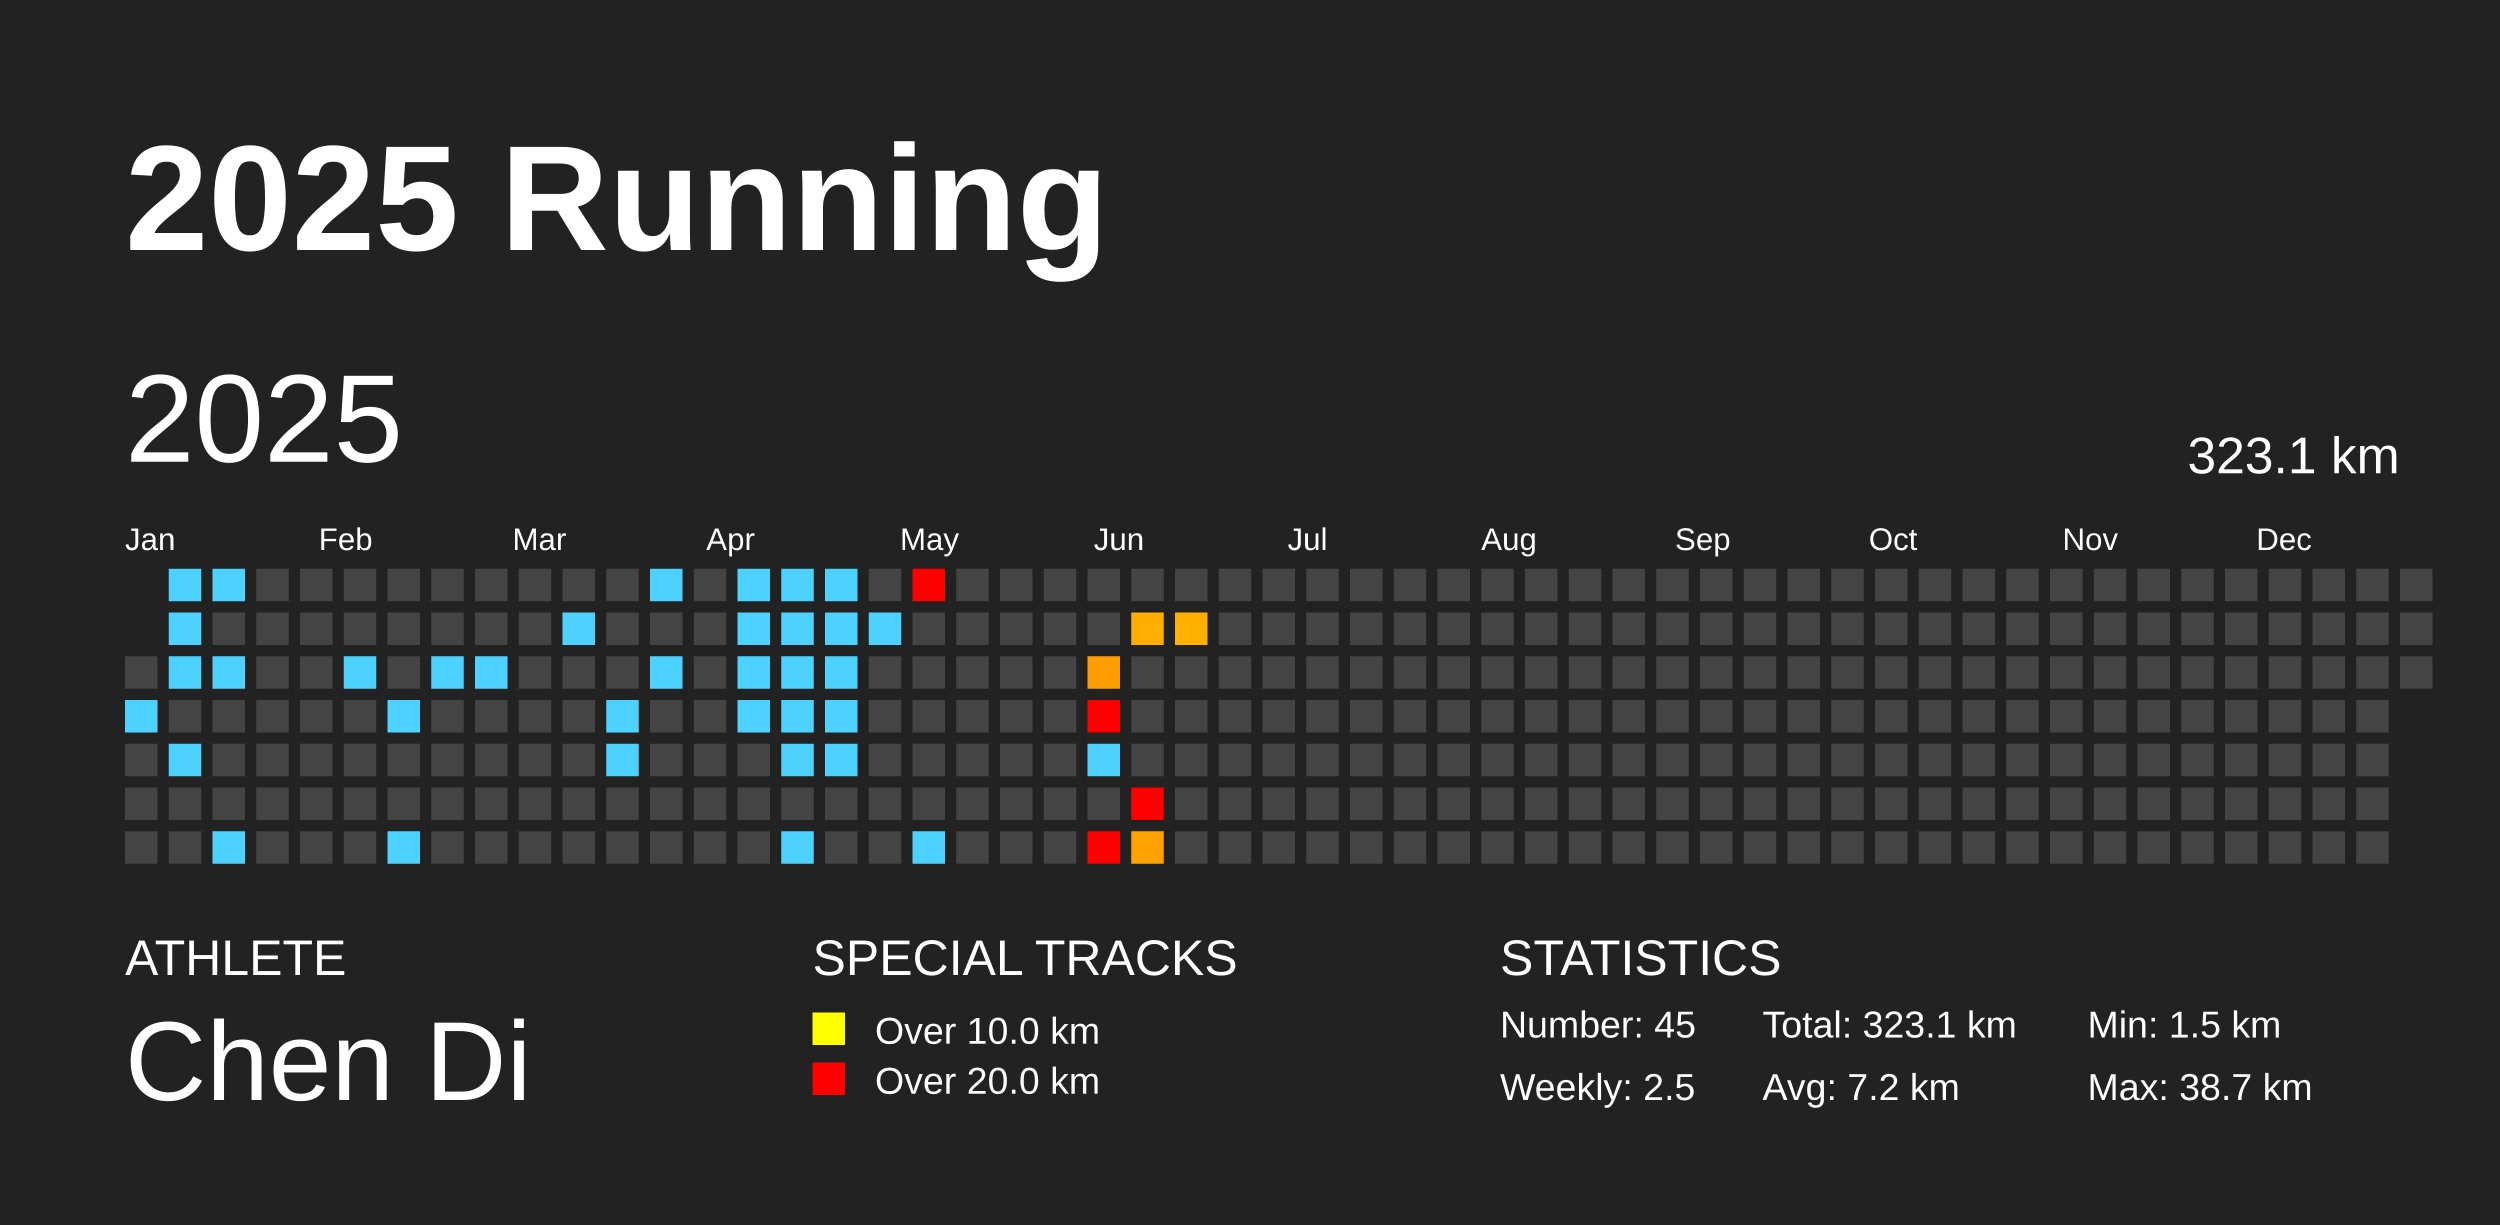
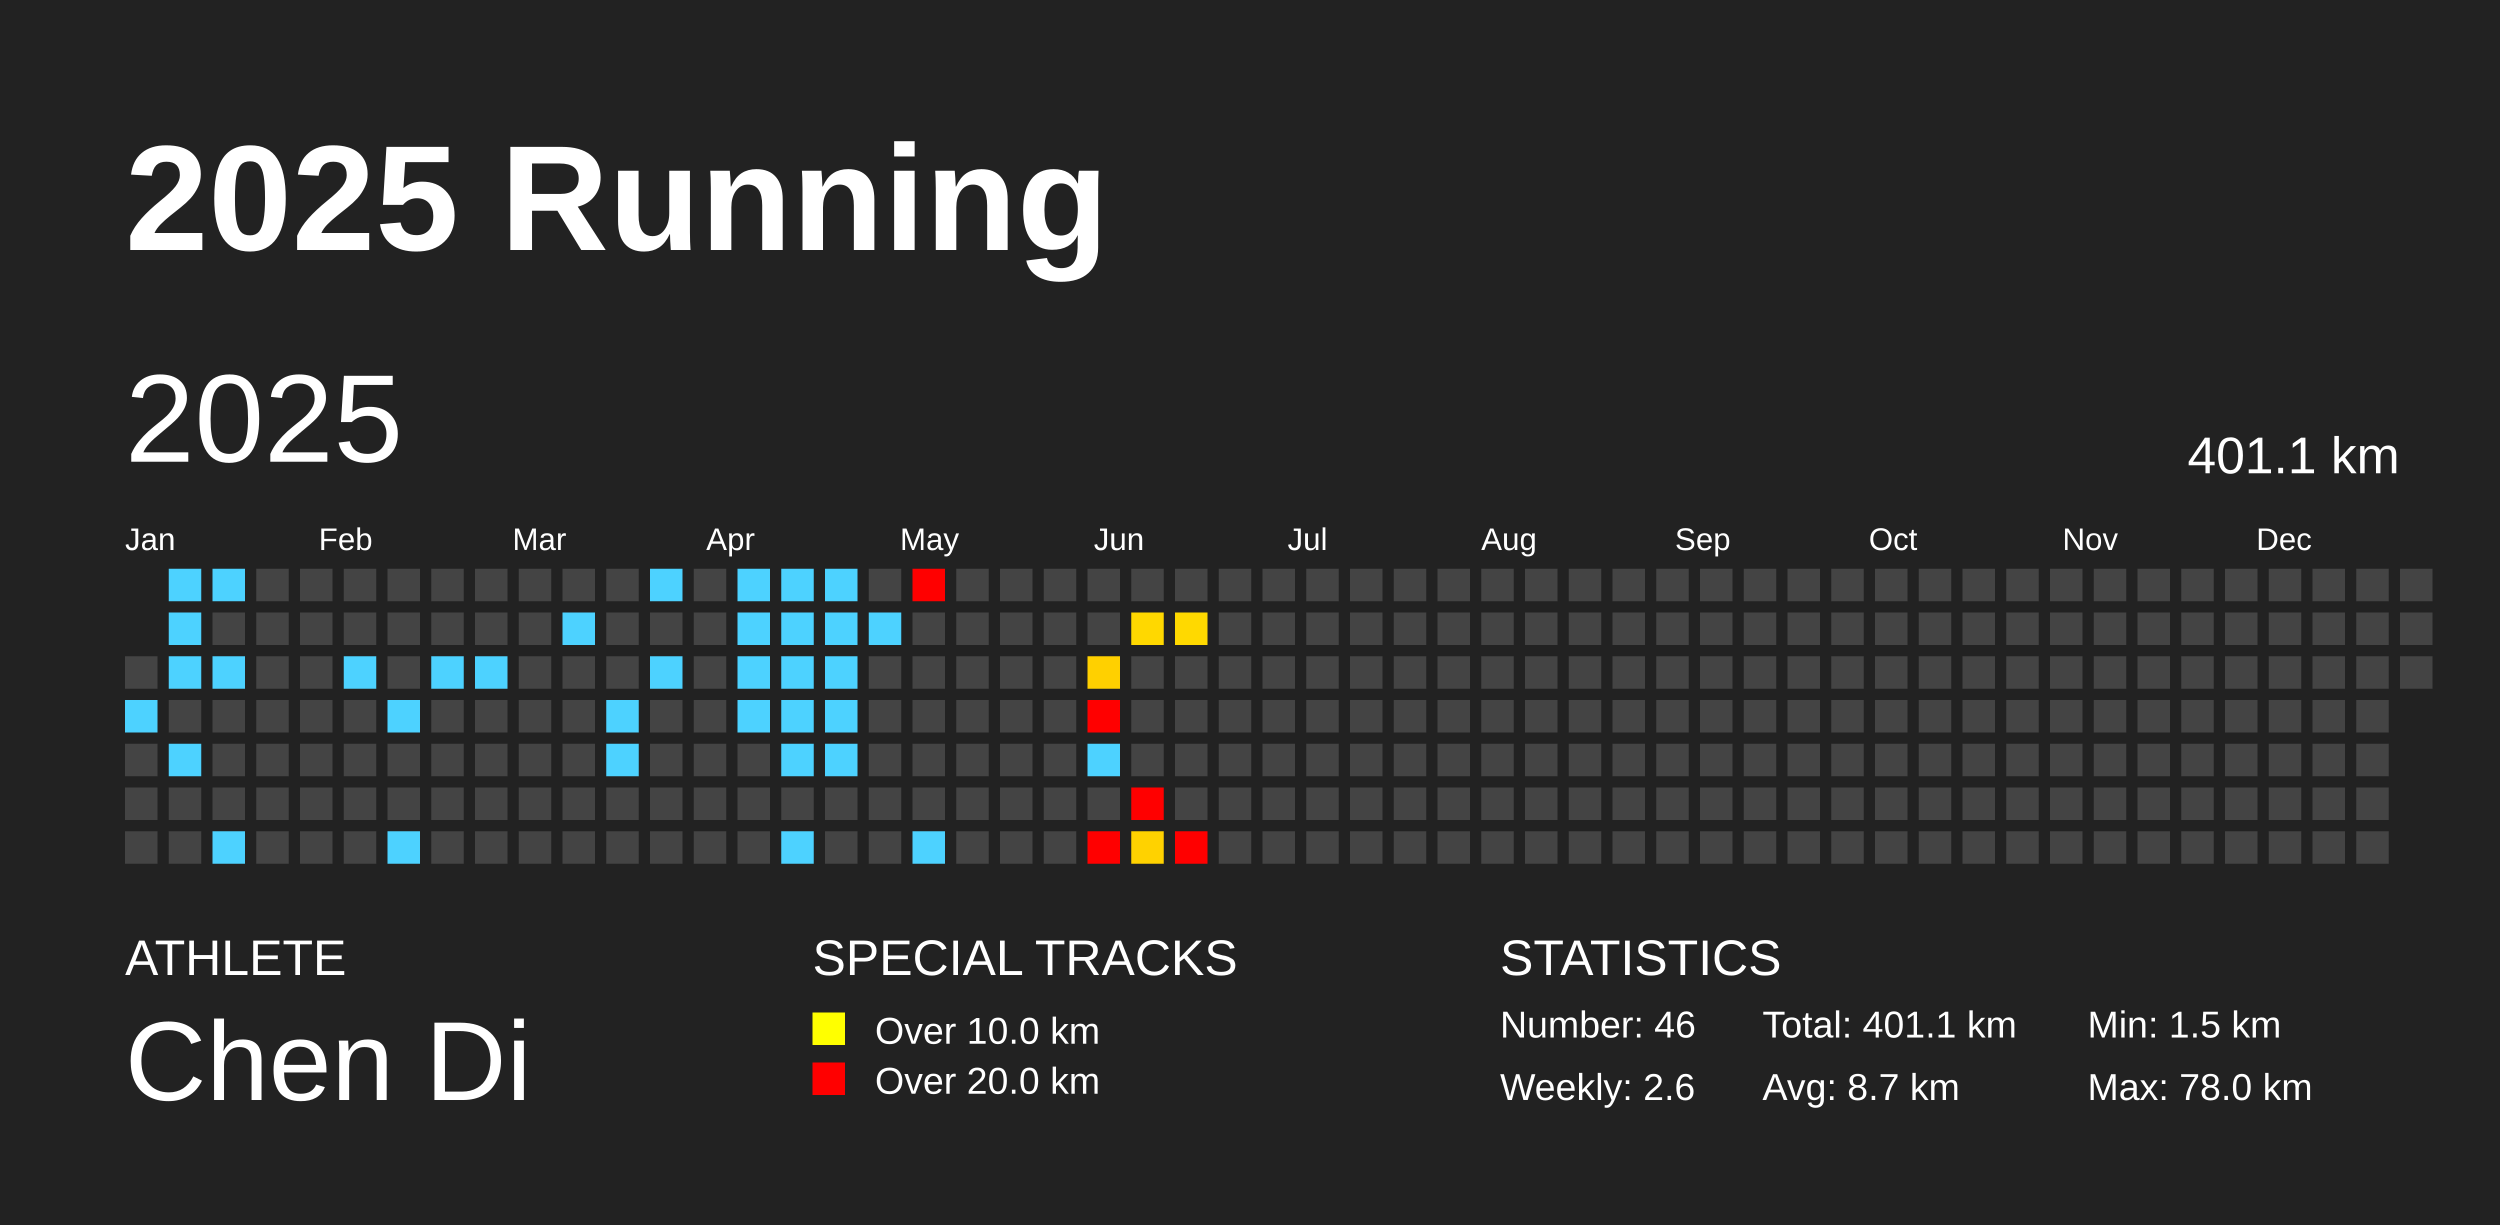
<svg xmlns="http://www.w3.org/2000/svg" baseProfile="full" height="98mm" version="1.1" viewBox="0,0,200,98" width="200mm">
  <defs />
  <rect fill="#222222" height="98" width="200" x="0" y="0" />
  <text fill="#FFFFFF" style="font-size:12px; font-family:Arial; font-weight:bold;" x="10" y="20">2025 Running</text>
  <text fill="#FFFFFF" style="font-size:4px; font-family:Arial" x="10" y="78">ATHLETE</text>
  <text fill="#FFFFFF" style="font-size:9px; font-family:Arial" x="10" y="88">Chen Di</text>
  <text fill="#FFFFFF" style="font-size:4px; font-family:Arial" x="65" y="78">SPECIAL TRACKS</text>
  <rect fill="yellow" height="2.6" width="2.6" x="65" y="81" />
  <text fill="#FFFFFF" style="font-size:3px; font-family:Arial" x="70" y="83.5">Over 10.0 km</text>
  <rect fill="red" height="2.6" width="2.6" x="65" y="85" />
  <text fill="#FFFFFF" style="font-size:3px; font-family:Arial" x="70" y="87.5">Over 20.0 km</text>
  <text fill="#FFFFFF" style="font-size:4px; font-family:Arial" x="120" y="78">STATISTICS</text>
-   <text fill="#FFFFFF" style="font-size:3px; font-family:Arial" x="120" y="83">Number: 45</text>
-   <text fill="#FFFFFF" style="font-size:3px; font-family:Arial" x="120" y="88">Weekly: 2.5</text>
-   <text fill="#FFFFFF" style="font-size:3px; font-family:Arial" x="141" y="83">Total: 323.1 km</text>
-   <text fill="#FFFFFF" style="font-size:3px; font-family:Arial" x="141" y="88">Avg: 7.2 km</text>
+   <text fill="#FFFFFF" style="font-size:3px; font-family:Arial" x="120" y="83">Number: 46</text>
+   <text fill="#FFFFFF" style="font-size:3px; font-family:Arial" x="120" y="88">Weekly: 2.6</text>
+   <text fill="#FFFFFF" style="font-size:3px; font-family:Arial" x="141" y="83">Total: 401.1 km</text>
+   <text fill="#FFFFFF" style="font-size:3px; font-family:Arial" x="141" y="88">Avg: 8.7 km</text>
  <text fill="#FFFFFF" style="font-size:3px; font-family:Arial" x="167" y="83">Min: 1.5 km</text>
-   <text fill="#FFFFFF" style="font-size:3px; font-family:Arial" x="167" y="88">Max: 38.7 km</text>
+   <text fill="#FFFFFF" style="font-size:3px; font-family:Arial" x="167" y="88">Max: 78.0 km</text>
  <text dominant-baseline="hanging" fill="#FFFFFF" style="font-size:10.0px; font-family:Arial;" x="10" y="30">2025</text>
-   <text dominant-baseline="hanging" fill="#FFFFFF" style="font-size:4.125px; font-family:Arial;" x="175" y="35">323.1 km</text>
+   <text dominant-baseline="hanging" fill="#FFFFFF" style="font-size:4.125px; font-family:Arial;" x="175" y="35">401.1 km</text>
  <text fill="#FFFFFF" style="font-size:2.5px; font-family:Arial" x="10.0" y="44">Jan</text>
  <text fill="#FFFFFF" style="font-size:2.5px; font-family:Arial" x="25.5" y="44">Feb</text>
  <text fill="#FFFFFF" style="font-size:2.5px; font-family:Arial" x="41.0" y="44">Mar</text>
  <text fill="#FFFFFF" style="font-size:2.5px; font-family:Arial" x="56.5" y="44">Apr</text>
  <text fill="#FFFFFF" style="font-size:2.5px; font-family:Arial" x="72.0" y="44">May</text>
  <text fill="#FFFFFF" style="font-size:2.5px; font-family:Arial" x="87.5" y="44">Jun</text>
  <text fill="#FFFFFF" style="font-size:2.5px; font-family:Arial" x="103.0" y="44">Jul</text>
  <text fill="#FFFFFF" style="font-size:2.5px; font-family:Arial" x="118.5" y="44">Aug</text>
  <text fill="#FFFFFF" style="font-size:2.5px; font-family:Arial" x="134.0" y="44">Sep</text>
  <text fill="#FFFFFF" style="font-size:2.5px; font-family:Arial" x="149.5" y="44">Oct</text>
  <text fill="#FFFFFF" style="font-size:2.5px; font-family:Arial" x="165.0" y="44">Nov</text>
  <text fill="#FFFFFF" style="font-size:2.5px; font-family:Arial" x="180.5" y="44">Dec</text>
  <rect fill="#444444" height="2.6" width="2.6" x="10.0" y="52.5" />
  <rect fill="#4dd2ff" height="2.6" width="2.6" x="10.0" y="56.0" />
  <rect fill="#444444" height="2.6" width="2.6" x="10.0" y="59.5" />
  <rect fill="#444444" height="2.6" width="2.6" x="10.0" y="63.0" />
  <rect fill="#444444" height="2.6" width="2.6" x="10.0" y="66.5" />
  <rect fill="#4dd2ff" height="2.6" width="2.6" x="13.5" y="45.5" />
  <rect fill="#4dd2ff" height="2.6" width="2.6" x="13.5" y="49.0" />
  <rect fill="#4dd2ff" height="2.6" width="2.6" x="13.5" y="52.5" />
  <rect fill="#444444" height="2.6" width="2.6" x="13.5" y="56.0" />
  <rect fill="#4dd2ff" height="2.6" width="2.6" x="13.5" y="59.5" />
  <rect fill="#444444" height="2.6" width="2.6" x="13.5" y="63.0" />
  <rect fill="#444444" height="2.6" width="2.6" x="13.5" y="66.5" />
  <rect fill="#4dd2ff" height="2.6" width="2.6" x="17.0" y="45.5" />
  <rect fill="#444444" height="2.6" width="2.6" x="17.0" y="49.0" />
  <rect fill="#4dd2ff" height="2.6" width="2.6" x="17.0" y="52.5" />
  <rect fill="#444444" height="2.6" width="2.6" x="17.0" y="56.0" />
  <rect fill="#444444" height="2.6" width="2.6" x="17.0" y="59.5" />
  <rect fill="#444444" height="2.6" width="2.6" x="17.0" y="63.0" />
  <rect fill="#4dd2ff" height="2.6" width="2.6" x="17.0" y="66.5" />
  <rect fill="#444444" height="2.6" width="2.6" x="20.5" y="45.5" />
  <rect fill="#444444" height="2.6" width="2.6" x="20.5" y="49.0" />
  <rect fill="#444444" height="2.6" width="2.6" x="20.5" y="52.5" />
  <rect fill="#444444" height="2.6" width="2.6" x="20.5" y="56.0" />
  <rect fill="#444444" height="2.6" width="2.6" x="20.5" y="59.5" />
  <rect fill="#444444" height="2.6" width="2.6" x="20.5" y="63.0" />
  <rect fill="#444444" height="2.6" width="2.6" x="20.5" y="66.5" />
  <rect fill="#444444" height="2.6" width="2.6" x="24.0" y="45.5" />
  <rect fill="#444444" height="2.6" width="2.6" x="24.0" y="49.0" />
  <rect fill="#444444" height="2.6" width="2.6" x="24.0" y="52.5" />
  <rect fill="#444444" height="2.6" width="2.6" x="24.0" y="56.0" />
  <rect fill="#444444" height="2.6" width="2.6" x="24.0" y="59.5" />
  <rect fill="#444444" height="2.6" width="2.6" x="24.0" y="63.0" />
  <rect fill="#444444" height="2.6" width="2.6" x="24.0" y="66.5" />
  <rect fill="#444444" height="2.6" width="2.6" x="27.5" y="45.5" />
  <rect fill="#444444" height="2.6" width="2.6" x="27.5" y="49.0" />
  <rect fill="#4dd2ff" height="2.6" width="2.6" x="27.5" y="52.5" />
  <rect fill="#444444" height="2.6" width="2.6" x="27.5" y="56.0" />
  <rect fill="#444444" height="2.6" width="2.6" x="27.5" y="59.5" />
  <rect fill="#444444" height="2.6" width="2.6" x="27.5" y="63.0" />
  <rect fill="#444444" height="2.6" width="2.6" x="27.5" y="66.5" />
  <rect fill="#444444" height="2.6" width="2.6" x="31.0" y="45.5" />
  <rect fill="#444444" height="2.6" width="2.6" x="31.0" y="49.0" />
  <rect fill="#444444" height="2.6" width="2.6" x="31.0" y="52.5" />
  <rect fill="#4dd2ff" height="2.6" width="2.6" x="31.0" y="56.0" />
  <rect fill="#444444" height="2.6" width="2.6" x="31.0" y="59.5" />
  <rect fill="#444444" height="2.6" width="2.6" x="31.0" y="63.0" />
  <rect fill="#4dd2ff" height="2.6" width="2.6" x="31.0" y="66.5" />
  <rect fill="#444444" height="2.6" width="2.6" x="34.5" y="45.5" />
  <rect fill="#444444" height="2.6" width="2.6" x="34.5" y="49.0" />
  <rect fill="#4dd2ff" height="2.6" width="2.6" x="34.5" y="52.5" />
  <rect fill="#444444" height="2.6" width="2.6" x="34.5" y="56.0" />
  <rect fill="#444444" height="2.6" width="2.6" x="34.5" y="59.5" />
  <rect fill="#444444" height="2.6" width="2.6" x="34.5" y="63.0" />
  <rect fill="#444444" height="2.6" width="2.6" x="34.5" y="66.5" />
  <rect fill="#444444" height="2.6" width="2.6" x="38.0" y="45.5" />
  <rect fill="#444444" height="2.6" width="2.6" x="38.0" y="49.0" />
  <rect fill="#4dd2ff" height="2.6" width="2.6" x="38.0" y="52.5" />
  <rect fill="#444444" height="2.6" width="2.6" x="38.0" y="56.0" />
  <rect fill="#444444" height="2.6" width="2.6" x="38.0" y="59.5" />
  <rect fill="#444444" height="2.6" width="2.6" x="38.0" y="63.0" />
  <rect fill="#444444" height="2.6" width="2.6" x="38.0" y="66.5" />
  <rect fill="#444444" height="2.6" width="2.6" x="41.5" y="45.5" />
  <rect fill="#444444" height="2.6" width="2.6" x="41.5" y="49.0" />
  <rect fill="#444444" height="2.6" width="2.6" x="41.5" y="52.5" />
  <rect fill="#444444" height="2.6" width="2.6" x="41.5" y="56.0" />
  <rect fill="#444444" height="2.6" width="2.6" x="41.5" y="59.5" />
  <rect fill="#444444" height="2.6" width="2.6" x="41.5" y="63.0" />
  <rect fill="#444444" height="2.6" width="2.6" x="41.5" y="66.5" />
  <rect fill="#444444" height="2.6" width="2.6" x="45.0" y="45.5" />
  <rect fill="#4dd2ff" height="2.6" width="2.6" x="45.0" y="49.0" />
  <rect fill="#444444" height="2.6" width="2.6" x="45.0" y="52.5" />
  <rect fill="#444444" height="2.6" width="2.6" x="45.0" y="56.0" />
  <rect fill="#444444" height="2.6" width="2.6" x="45.0" y="59.5" />
  <rect fill="#444444" height="2.6" width="2.6" x="45.0" y="63.0" />
  <rect fill="#444444" height="2.6" width="2.6" x="45.0" y="66.5" />
  <rect fill="#444444" height="2.6" width="2.6" x="48.5" y="45.5" />
  <rect fill="#444444" height="2.6" width="2.6" x="48.5" y="49.0" />
  <rect fill="#444444" height="2.6" width="2.6" x="48.5" y="52.5" />
  <rect fill="#4dd2ff" height="2.6" width="2.6" x="48.5" y="56.0" />
  <rect fill="#4dd2ff" height="2.6" width="2.6" x="48.5" y="59.5" />
  <rect fill="#444444" height="2.6" width="2.6" x="48.5" y="63.0" />
  <rect fill="#444444" height="2.6" width="2.6" x="48.5" y="66.5" />
  <rect fill="#4dd2ff" height="2.6" width="2.6" x="52.0" y="45.5" />
  <rect fill="#444444" height="2.6" width="2.6" x="52.0" y="49.0" />
  <rect fill="#4dd2ff" height="2.6" width="2.6" x="52.0" y="52.5" />
  <rect fill="#444444" height="2.6" width="2.6" x="52.0" y="56.0" />
  <rect fill="#444444" height="2.6" width="2.6" x="52.0" y="59.5" />
  <rect fill="#444444" height="2.6" width="2.6" x="52.0" y="63.0" />
  <rect fill="#444444" height="2.6" width="2.6" x="52.0" y="66.5" />
  <rect fill="#444444" height="2.6" width="2.6" x="55.5" y="45.5" />
  <rect fill="#444444" height="2.6" width="2.6" x="55.5" y="49.0" />
  <rect fill="#444444" height="2.6" width="2.6" x="55.5" y="52.5" />
  <rect fill="#444444" height="2.6" width="2.6" x="55.5" y="56.0" />
  <rect fill="#444444" height="2.6" width="2.6" x="55.5" y="59.5" />
  <rect fill="#444444" height="2.6" width="2.6" x="55.5" y="63.0" />
  <rect fill="#444444" height="2.6" width="2.6" x="55.5" y="66.5" />
  <rect fill="#4dd2ff" height="2.6" width="2.6" x="59.0" y="45.5" />
  <rect fill="#4dd2ff" height="2.6" width="2.6" x="59.0" y="49.0" />
  <rect fill="#4dd2ff" height="2.6" width="2.6" x="59.0" y="52.5" />
  <rect fill="#4dd2ff" height="2.6" width="2.6" x="59.0" y="56.0" />
  <rect fill="#444444" height="2.6" width="2.6" x="59.0" y="59.5" />
  <rect fill="#444444" height="2.6" width="2.6" x="59.0" y="63.0" />
  <rect fill="#444444" height="2.6" width="2.6" x="59.0" y="66.5" />
  <rect fill="#4dd2ff" height="2.6" width="2.6" x="62.5" y="45.5" />
  <rect fill="#4dd2ff" height="2.6" width="2.6" x="62.5" y="49.0" />
  <rect fill="#4dd2ff" height="2.6" width="2.6" x="62.5" y="52.5" />
  <rect fill="#4dd2ff" height="2.6" width="2.6" x="62.5" y="56.0" />
  <rect fill="#4dd2ff" height="2.6" width="2.6" x="62.5" y="59.5" />
  <rect fill="#444444" height="2.6" width="2.6" x="62.5" y="63.0" />
  <rect fill="#4dd2ff" height="2.6" width="2.6" x="62.5" y="66.5" />
  <rect fill="#4dd2ff" height="2.6" width="2.6" x="66.0" y="45.5" />
  <rect fill="#4dd2ff" height="2.6" width="2.6" x="66.0" y="49.0" />
  <rect fill="#4dd2ff" height="2.6" width="2.6" x="66.0" y="52.5" />
  <rect fill="#4dd2ff" height="2.6" width="2.6" x="66.0" y="56.0" />
  <rect fill="#4dd2ff" height="2.6" width="2.6" x="66.0" y="59.5" />
  <rect fill="#444444" height="2.6" width="2.6" x="66.0" y="63.0" />
  <rect fill="#444444" height="2.6" width="2.6" x="66.0" y="66.5" />
  <rect fill="#444444" height="2.6" width="2.6" x="69.5" y="45.5" />
  <rect fill="#4dd2ff" height="2.6" width="2.6" x="69.5" y="49.0" />
  <rect fill="#444444" height="2.6" width="2.6" x="69.5" y="52.5" />
  <rect fill="#444444" height="2.6" width="2.6" x="69.5" y="56.0" />
  <rect fill="#444444" height="2.6" width="2.6" x="69.5" y="59.5" />
  <rect fill="#444444" height="2.6" width="2.6" x="69.5" y="63.0" />
  <rect fill="#444444" height="2.6" width="2.6" x="69.5" y="66.5" />
  <rect fill="red" height="2.6" width="2.6" x="73.0" y="45.5" />
  <rect fill="#444444" height="2.6" width="2.6" x="73.0" y="49.0" />
  <rect fill="#444444" height="2.6" width="2.6" x="73.0" y="52.5" />
  <rect fill="#444444" height="2.6" width="2.6" x="73.0" y="56.0" />
  <rect fill="#444444" height="2.6" width="2.6" x="73.0" y="59.5" />
  <rect fill="#444444" height="2.6" width="2.6" x="73.0" y="63.0" />
  <rect fill="#4dd2ff" height="2.6" width="2.6" x="73.0" y="66.5" />
  <rect fill="#444444" height="2.6" width="2.6" x="76.5" y="45.5" />
  <rect fill="#444444" height="2.6" width="2.6" x="76.5" y="49.0" />
  <rect fill="#444444" height="2.6" width="2.6" x="76.5" y="52.5" />
  <rect fill="#444444" height="2.6" width="2.6" x="76.5" y="56.0" />
  <rect fill="#444444" height="2.6" width="2.6" x="76.5" y="59.5" />
  <rect fill="#444444" height="2.6" width="2.6" x="76.5" y="63.0" />
  <rect fill="#444444" height="2.6" width="2.6" x="76.5" y="66.5" />
  <rect fill="#444444" height="2.6" width="2.6" x="80.0" y="45.5" />
  <rect fill="#444444" height="2.6" width="2.6" x="80.0" y="49.0" />
  <rect fill="#444444" height="2.6" width="2.6" x="80.0" y="52.5" />
  <rect fill="#444444" height="2.6" width="2.6" x="80.0" y="56.0" />
  <rect fill="#444444" height="2.6" width="2.6" x="80.0" y="59.5" />
  <rect fill="#444444" height="2.6" width="2.6" x="80.0" y="63.0" />
  <rect fill="#444444" height="2.6" width="2.6" x="80.0" y="66.5" />
  <rect fill="#444444" height="2.6" width="2.6" x="83.5" y="45.5" />
  <rect fill="#444444" height="2.6" width="2.6" x="83.5" y="49.0" />
  <rect fill="#444444" height="2.6" width="2.6" x="83.5" y="52.5" />
  <rect fill="#444444" height="2.6" width="2.6" x="83.5" y="56.0" />
  <rect fill="#444444" height="2.6" width="2.6" x="83.5" y="59.5" />
  <rect fill="#444444" height="2.6" width="2.6" x="83.5" y="63.0" />
  <rect fill="#444444" height="2.6" width="2.6" x="83.5" y="66.5" />
  <rect fill="#444444" height="2.6" width="2.6" x="87.0" y="45.5" />
  <rect fill="#444444" height="2.6" width="2.6" x="87.0" y="49.0" />
-   <rect fill="#ff9e00" height="2.6" width="2.6" x="87.0" y="52.5" />
+   <rect fill="#ffd000" height="2.6" width="2.6" x="87.0" y="52.5" />
  <rect fill="red" height="2.6" width="2.6" x="87.0" y="56.0" />
  <rect fill="#4dd2ff" height="2.6" width="2.6" x="87.0" y="59.5" />
  <rect fill="#444444" height="2.6" width="2.6" x="87.0" y="63.0" />
  <rect fill="red" height="2.6" width="2.6" x="87.0" y="66.5" />
  <rect fill="#444444" height="2.6" width="2.6" x="90.5" y="45.5" />
-   <rect fill="#ffae00" height="2.6" width="2.6" x="90.5" y="49.0" />
+   <rect fill="#ffd800" height="2.6" width="2.6" x="90.5" y="49.0" />
  <rect fill="#444444" height="2.6" width="2.6" x="90.5" y="52.5" />
  <rect fill="#444444" height="2.6" width="2.6" x="90.5" y="56.0" />
  <rect fill="#444444" height="2.6" width="2.6" x="90.5" y="59.5" />
  <rect fill="red" height="2.6" width="2.6" x="90.5" y="63.0" />
-   <rect fill="#ffa200" height="2.6" width="2.6" x="90.5" y="66.5" />
+   <rect fill="#ffd200" height="2.6" width="2.6" x="90.5" y="66.5" />
  <rect fill="#444444" height="2.6" width="2.6" x="94.0" y="45.5" />
-   <rect fill="#ffb000" height="2.6" width="2.6" x="94.0" y="49.0" />
+   <rect fill="#ffd900" height="2.6" width="2.6" x="94.0" y="49.0" />
  <rect fill="#444444" height="2.6" width="2.6" x="94.0" y="52.5" />
  <rect fill="#444444" height="2.6" width="2.6" x="94.0" y="56.0" />
  <rect fill="#444444" height="2.6" width="2.6" x="94.0" y="59.5" />
  <rect fill="#444444" height="2.6" width="2.6" x="94.0" y="63.0" />
-   <rect fill="#444444" height="2.6" width="2.6" x="94.0" y="66.5" />
+   <rect fill="red" height="2.6" width="2.6" x="94.0" y="66.5" />
  <rect fill="#444444" height="2.6" width="2.6" x="97.5" y="45.5" />
  <rect fill="#444444" height="2.6" width="2.6" x="97.5" y="49.0" />
  <rect fill="#444444" height="2.6" width="2.6" x="97.5" y="52.5" />
  <rect fill="#444444" height="2.6" width="2.6" x="97.5" y="56.0" />
  <rect fill="#444444" height="2.6" width="2.6" x="97.5" y="59.5" />
  <rect fill="#444444" height="2.6" width="2.6" x="97.5" y="63.0" />
  <rect fill="#444444" height="2.6" width="2.6" x="97.5" y="66.5" />
  <rect fill="#444444" height="2.6" width="2.6" x="101.0" y="45.5" />
  <rect fill="#444444" height="2.6" width="2.6" x="101.0" y="49.0" />
  <rect fill="#444444" height="2.6" width="2.6" x="101.0" y="52.5" />
  <rect fill="#444444" height="2.6" width="2.6" x="101.0" y="56.0" />
  <rect fill="#444444" height="2.6" width="2.6" x="101.0" y="59.5" />
  <rect fill="#444444" height="2.6" width="2.6" x="101.0" y="63.0" />
  <rect fill="#444444" height="2.6" width="2.6" x="101.0" y="66.5" />
  <rect fill="#444444" height="2.6" width="2.6" x="104.5" y="45.5" />
  <rect fill="#444444" height="2.6" width="2.6" x="104.5" y="49.0" />
  <rect fill="#444444" height="2.6" width="2.6" x="104.5" y="52.5" />
  <rect fill="#444444" height="2.6" width="2.6" x="104.5" y="56.0" />
  <rect fill="#444444" height="2.6" width="2.6" x="104.5" y="59.5" />
  <rect fill="#444444" height="2.6" width="2.6" x="104.5" y="63.0" />
  <rect fill="#444444" height="2.6" width="2.6" x="104.5" y="66.5" />
  <rect fill="#444444" height="2.6" width="2.6" x="108.0" y="45.5" />
  <rect fill="#444444" height="2.6" width="2.6" x="108.0" y="49.0" />
  <rect fill="#444444" height="2.6" width="2.6" x="108.0" y="52.5" />
  <rect fill="#444444" height="2.6" width="2.6" x="108.0" y="56.0" />
  <rect fill="#444444" height="2.6" width="2.6" x="108.0" y="59.5" />
  <rect fill="#444444" height="2.6" width="2.6" x="108.0" y="63.0" />
  <rect fill="#444444" height="2.6" width="2.6" x="108.0" y="66.5" />
  <rect fill="#444444" height="2.6" width="2.6" x="111.5" y="45.5" />
  <rect fill="#444444" height="2.6" width="2.6" x="111.5" y="49.0" />
  <rect fill="#444444" height="2.6" width="2.6" x="111.5" y="52.5" />
  <rect fill="#444444" height="2.6" width="2.6" x="111.5" y="56.0" />
  <rect fill="#444444" height="2.6" width="2.6" x="111.5" y="59.5" />
  <rect fill="#444444" height="2.6" width="2.6" x="111.5" y="63.0" />
  <rect fill="#444444" height="2.6" width="2.6" x="111.5" y="66.5" />
  <rect fill="#444444" height="2.6" width="2.6" x="115.0" y="45.5" />
  <rect fill="#444444" height="2.6" width="2.6" x="115.0" y="49.0" />
  <rect fill="#444444" height="2.6" width="2.6" x="115.0" y="52.5" />
  <rect fill="#444444" height="2.6" width="2.6" x="115.0" y="56.0" />
  <rect fill="#444444" height="2.6" width="2.6" x="115.0" y="59.5" />
  <rect fill="#444444" height="2.6" width="2.6" x="115.0" y="63.0" />
  <rect fill="#444444" height="2.6" width="2.6" x="115.0" y="66.5" />
  <rect fill="#444444" height="2.6" width="2.6" x="118.5" y="45.5" />
  <rect fill="#444444" height="2.6" width="2.6" x="118.5" y="49.0" />
  <rect fill="#444444" height="2.6" width="2.6" x="118.5" y="52.5" />
  <rect fill="#444444" height="2.6" width="2.6" x="118.5" y="56.0" />
  <rect fill="#444444" height="2.6" width="2.6" x="118.5" y="59.5" />
  <rect fill="#444444" height="2.6" width="2.6" x="118.5" y="63.0" />
  <rect fill="#444444" height="2.6" width="2.6" x="118.5" y="66.5" />
  <rect fill="#444444" height="2.6" width="2.6" x="122.0" y="45.5" />
  <rect fill="#444444" height="2.6" width="2.6" x="122.0" y="49.0" />
  <rect fill="#444444" height="2.6" width="2.6" x="122.0" y="52.5" />
  <rect fill="#444444" height="2.6" width="2.6" x="122.0" y="56.0" />
  <rect fill="#444444" height="2.6" width="2.6" x="122.0" y="59.5" />
  <rect fill="#444444" height="2.6" width="2.6" x="122.0" y="63.0" />
  <rect fill="#444444" height="2.6" width="2.6" x="122.0" y="66.5" />
  <rect fill="#444444" height="2.6" width="2.6" x="125.5" y="45.5" />
  <rect fill="#444444" height="2.6" width="2.6" x="125.5" y="49.0" />
  <rect fill="#444444" height="2.6" width="2.6" x="125.5" y="52.5" />
  <rect fill="#444444" height="2.6" width="2.6" x="125.5" y="56.0" />
  <rect fill="#444444" height="2.6" width="2.6" x="125.5" y="59.5" />
  <rect fill="#444444" height="2.6" width="2.6" x="125.5" y="63.0" />
  <rect fill="#444444" height="2.6" width="2.6" x="125.5" y="66.5" />
  <rect fill="#444444" height="2.6" width="2.6" x="129.0" y="45.5" />
  <rect fill="#444444" height="2.6" width="2.6" x="129.0" y="49.0" />
  <rect fill="#444444" height="2.6" width="2.6" x="129.0" y="52.5" />
  <rect fill="#444444" height="2.6" width="2.6" x="129.0" y="56.0" />
  <rect fill="#444444" height="2.6" width="2.6" x="129.0" y="59.5" />
  <rect fill="#444444" height="2.6" width="2.6" x="129.0" y="63.0" />
  <rect fill="#444444" height="2.6" width="2.6" x="129.0" y="66.5" />
  <rect fill="#444444" height="2.6" width="2.6" x="132.5" y="45.5" />
  <rect fill="#444444" height="2.6" width="2.6" x="132.5" y="49.0" />
  <rect fill="#444444" height="2.6" width="2.6" x="132.5" y="52.5" />
  <rect fill="#444444" height="2.6" width="2.6" x="132.5" y="56.0" />
  <rect fill="#444444" height="2.6" width="2.6" x="132.5" y="59.5" />
  <rect fill="#444444" height="2.6" width="2.6" x="132.5" y="63.0" />
  <rect fill="#444444" height="2.6" width="2.6" x="132.5" y="66.5" />
  <rect fill="#444444" height="2.6" width="2.6" x="136.0" y="45.5" />
  <rect fill="#444444" height="2.6" width="2.6" x="136.0" y="49.0" />
  <rect fill="#444444" height="2.6" width="2.6" x="136.0" y="52.5" />
  <rect fill="#444444" height="2.6" width="2.6" x="136.0" y="56.0" />
  <rect fill="#444444" height="2.6" width="2.6" x="136.0" y="59.5" />
  <rect fill="#444444" height="2.6" width="2.6" x="136.0" y="63.0" />
  <rect fill="#444444" height="2.6" width="2.6" x="136.0" y="66.5" />
  <rect fill="#444444" height="2.6" width="2.6" x="139.5" y="45.5" />
  <rect fill="#444444" height="2.6" width="2.6" x="139.5" y="49.0" />
  <rect fill="#444444" height="2.6" width="2.6" x="139.5" y="52.5" />
  <rect fill="#444444" height="2.6" width="2.6" x="139.5" y="56.0" />
  <rect fill="#444444" height="2.6" width="2.6" x="139.5" y="59.5" />
  <rect fill="#444444" height="2.6" width="2.6" x="139.5" y="63.0" />
  <rect fill="#444444" height="2.6" width="2.6" x="139.5" y="66.5" />
  <rect fill="#444444" height="2.6" width="2.6" x="143.0" y="45.5" />
  <rect fill="#444444" height="2.6" width="2.6" x="143.0" y="49.0" />
  <rect fill="#444444" height="2.6" width="2.6" x="143.0" y="52.5" />
  <rect fill="#444444" height="2.6" width="2.6" x="143.0" y="56.0" />
  <rect fill="#444444" height="2.6" width="2.6" x="143.0" y="59.5" />
  <rect fill="#444444" height="2.6" width="2.6" x="143.0" y="63.0" />
  <rect fill="#444444" height="2.6" width="2.6" x="143.0" y="66.5" />
  <rect fill="#444444" height="2.6" width="2.6" x="146.5" y="45.5" />
  <rect fill="#444444" height="2.6" width="2.6" x="146.5" y="49.0" />
  <rect fill="#444444" height="2.6" width="2.6" x="146.5" y="52.5" />
  <rect fill="#444444" height="2.6" width="2.6" x="146.5" y="56.0" />
  <rect fill="#444444" height="2.6" width="2.6" x="146.5" y="59.5" />
  <rect fill="#444444" height="2.6" width="2.6" x="146.5" y="63.0" />
  <rect fill="#444444" height="2.6" width="2.6" x="146.5" y="66.5" />
  <rect fill="#444444" height="2.6" width="2.6" x="150.0" y="45.5" />
  <rect fill="#444444" height="2.6" width="2.6" x="150.0" y="49.0" />
  <rect fill="#444444" height="2.6" width="2.6" x="150.0" y="52.5" />
  <rect fill="#444444" height="2.6" width="2.6" x="150.0" y="56.0" />
  <rect fill="#444444" height="2.6" width="2.6" x="150.0" y="59.5" />
  <rect fill="#444444" height="2.6" width="2.6" x="150.0" y="63.0" />
  <rect fill="#444444" height="2.6" width="2.6" x="150.0" y="66.5" />
  <rect fill="#444444" height="2.6" width="2.6" x="153.5" y="45.5" />
  <rect fill="#444444" height="2.6" width="2.6" x="153.5" y="49.0" />
  <rect fill="#444444" height="2.6" width="2.6" x="153.5" y="52.5" />
  <rect fill="#444444" height="2.6" width="2.6" x="153.5" y="56.0" />
  <rect fill="#444444" height="2.6" width="2.6" x="153.5" y="59.5" />
  <rect fill="#444444" height="2.6" width="2.6" x="153.5" y="63.0" />
  <rect fill="#444444" height="2.6" width="2.6" x="153.5" y="66.5" />
  <rect fill="#444444" height="2.6" width="2.6" x="157.0" y="45.5" />
  <rect fill="#444444" height="2.6" width="2.6" x="157.0" y="49.0" />
  <rect fill="#444444" height="2.6" width="2.6" x="157.0" y="52.5" />
  <rect fill="#444444" height="2.6" width="2.6" x="157.0" y="56.0" />
  <rect fill="#444444" height="2.6" width="2.6" x="157.0" y="59.5" />
  <rect fill="#444444" height="2.6" width="2.6" x="157.0" y="63.0" />
  <rect fill="#444444" height="2.6" width="2.6" x="157.0" y="66.5" />
  <rect fill="#444444" height="2.6" width="2.6" x="160.5" y="45.5" />
  <rect fill="#444444" height="2.6" width="2.6" x="160.5" y="49.0" />
  <rect fill="#444444" height="2.6" width="2.6" x="160.5" y="52.5" />
  <rect fill="#444444" height="2.6" width="2.6" x="160.5" y="56.0" />
  <rect fill="#444444" height="2.6" width="2.6" x="160.5" y="59.5" />
  <rect fill="#444444" height="2.6" width="2.6" x="160.5" y="63.0" />
  <rect fill="#444444" height="2.6" width="2.6" x="160.5" y="66.5" />
  <rect fill="#444444" height="2.6" width="2.6" x="164.0" y="45.5" />
  <rect fill="#444444" height="2.6" width="2.6" x="164.0" y="49.0" />
  <rect fill="#444444" height="2.6" width="2.6" x="164.0" y="52.5" />
  <rect fill="#444444" height="2.6" width="2.6" x="164.0" y="56.0" />
  <rect fill="#444444" height="2.6" width="2.6" x="164.0" y="59.5" />
  <rect fill="#444444" height="2.6" width="2.6" x="164.0" y="63.0" />
  <rect fill="#444444" height="2.6" width="2.6" x="164.0" y="66.5" />
  <rect fill="#444444" height="2.6" width="2.6" x="167.5" y="45.5" />
  <rect fill="#444444" height="2.6" width="2.6" x="167.5" y="49.0" />
  <rect fill="#444444" height="2.6" width="2.6" x="167.5" y="52.5" />
  <rect fill="#444444" height="2.6" width="2.6" x="167.5" y="56.0" />
  <rect fill="#444444" height="2.6" width="2.6" x="167.5" y="59.5" />
  <rect fill="#444444" height="2.6" width="2.6" x="167.5" y="63.0" />
  <rect fill="#444444" height="2.6" width="2.6" x="167.5" y="66.5" />
  <rect fill="#444444" height="2.6" width="2.6" x="171.0" y="45.5" />
  <rect fill="#444444" height="2.6" width="2.6" x="171.0" y="49.0" />
  <rect fill="#444444" height="2.6" width="2.6" x="171.0" y="52.5" />
  <rect fill="#444444" height="2.6" width="2.6" x="171.0" y="56.0" />
  <rect fill="#444444" height="2.6" width="2.6" x="171.0" y="59.5" />
  <rect fill="#444444" height="2.6" width="2.6" x="171.0" y="63.0" />
  <rect fill="#444444" height="2.6" width="2.6" x="171.0" y="66.5" />
  <rect fill="#444444" height="2.6" width="2.6" x="174.5" y="45.5" />
  <rect fill="#444444" height="2.6" width="2.6" x="174.5" y="49.0" />
  <rect fill="#444444" height="2.6" width="2.6" x="174.5" y="52.5" />
  <rect fill="#444444" height="2.6" width="2.6" x="174.5" y="56.0" />
  <rect fill="#444444" height="2.6" width="2.6" x="174.5" y="59.5" />
  <rect fill="#444444" height="2.6" width="2.6" x="174.5" y="63.0" />
  <rect fill="#444444" height="2.6" width="2.6" x="174.5" y="66.5" />
  <rect fill="#444444" height="2.6" width="2.6" x="178.0" y="45.5" />
  <rect fill="#444444" height="2.6" width="2.6" x="178.0" y="49.0" />
  <rect fill="#444444" height="2.6" width="2.6" x="178.0" y="52.5" />
  <rect fill="#444444" height="2.6" width="2.6" x="178.0" y="56.0" />
  <rect fill="#444444" height="2.6" width="2.6" x="178.0" y="59.5" />
  <rect fill="#444444" height="2.6" width="2.6" x="178.0" y="63.0" />
  <rect fill="#444444" height="2.6" width="2.6" x="178.0" y="66.5" />
  <rect fill="#444444" height="2.6" width="2.6" x="181.5" y="45.5" />
  <rect fill="#444444" height="2.6" width="2.6" x="181.5" y="49.0" />
  <rect fill="#444444" height="2.6" width="2.6" x="181.5" y="52.5" />
  <rect fill="#444444" height="2.6" width="2.6" x="181.5" y="56.0" />
  <rect fill="#444444" height="2.6" width="2.6" x="181.5" y="59.5" />
  <rect fill="#444444" height="2.6" width="2.6" x="181.5" y="63.0" />
  <rect fill="#444444" height="2.6" width="2.6" x="181.5" y="66.5" />
  <rect fill="#444444" height="2.6" width="2.6" x="185.0" y="45.5" />
  <rect fill="#444444" height="2.6" width="2.6" x="185.0" y="49.0" />
  <rect fill="#444444" height="2.6" width="2.6" x="185.0" y="52.5" />
  <rect fill="#444444" height="2.6" width="2.6" x="185.0" y="56.0" />
  <rect fill="#444444" height="2.6" width="2.6" x="185.0" y="59.5" />
  <rect fill="#444444" height="2.6" width="2.6" x="185.0" y="63.0" />
  <rect fill="#444444" height="2.6" width="2.6" x="185.0" y="66.5" />
  <rect fill="#444444" height="2.6" width="2.6" x="188.5" y="45.5" />
  <rect fill="#444444" height="2.6" width="2.6" x="188.5" y="49.0" />
  <rect fill="#444444" height="2.6" width="2.6" x="188.5" y="52.5" />
  <rect fill="#444444" height="2.6" width="2.6" x="188.5" y="56.0" />
  <rect fill="#444444" height="2.6" width="2.6" x="188.5" y="59.5" />
  <rect fill="#444444" height="2.6" width="2.6" x="188.5" y="63.0" />
  <rect fill="#444444" height="2.6" width="2.6" x="188.5" y="66.5" />
  <rect fill="#444444" height="2.6" width="2.6" x="192.0" y="45.5" />
  <rect fill="#444444" height="2.6" width="2.6" x="192.0" y="49.0" />
  <rect fill="#444444" height="2.6" width="2.6" x="192.0" y="52.5" />
</svg>
